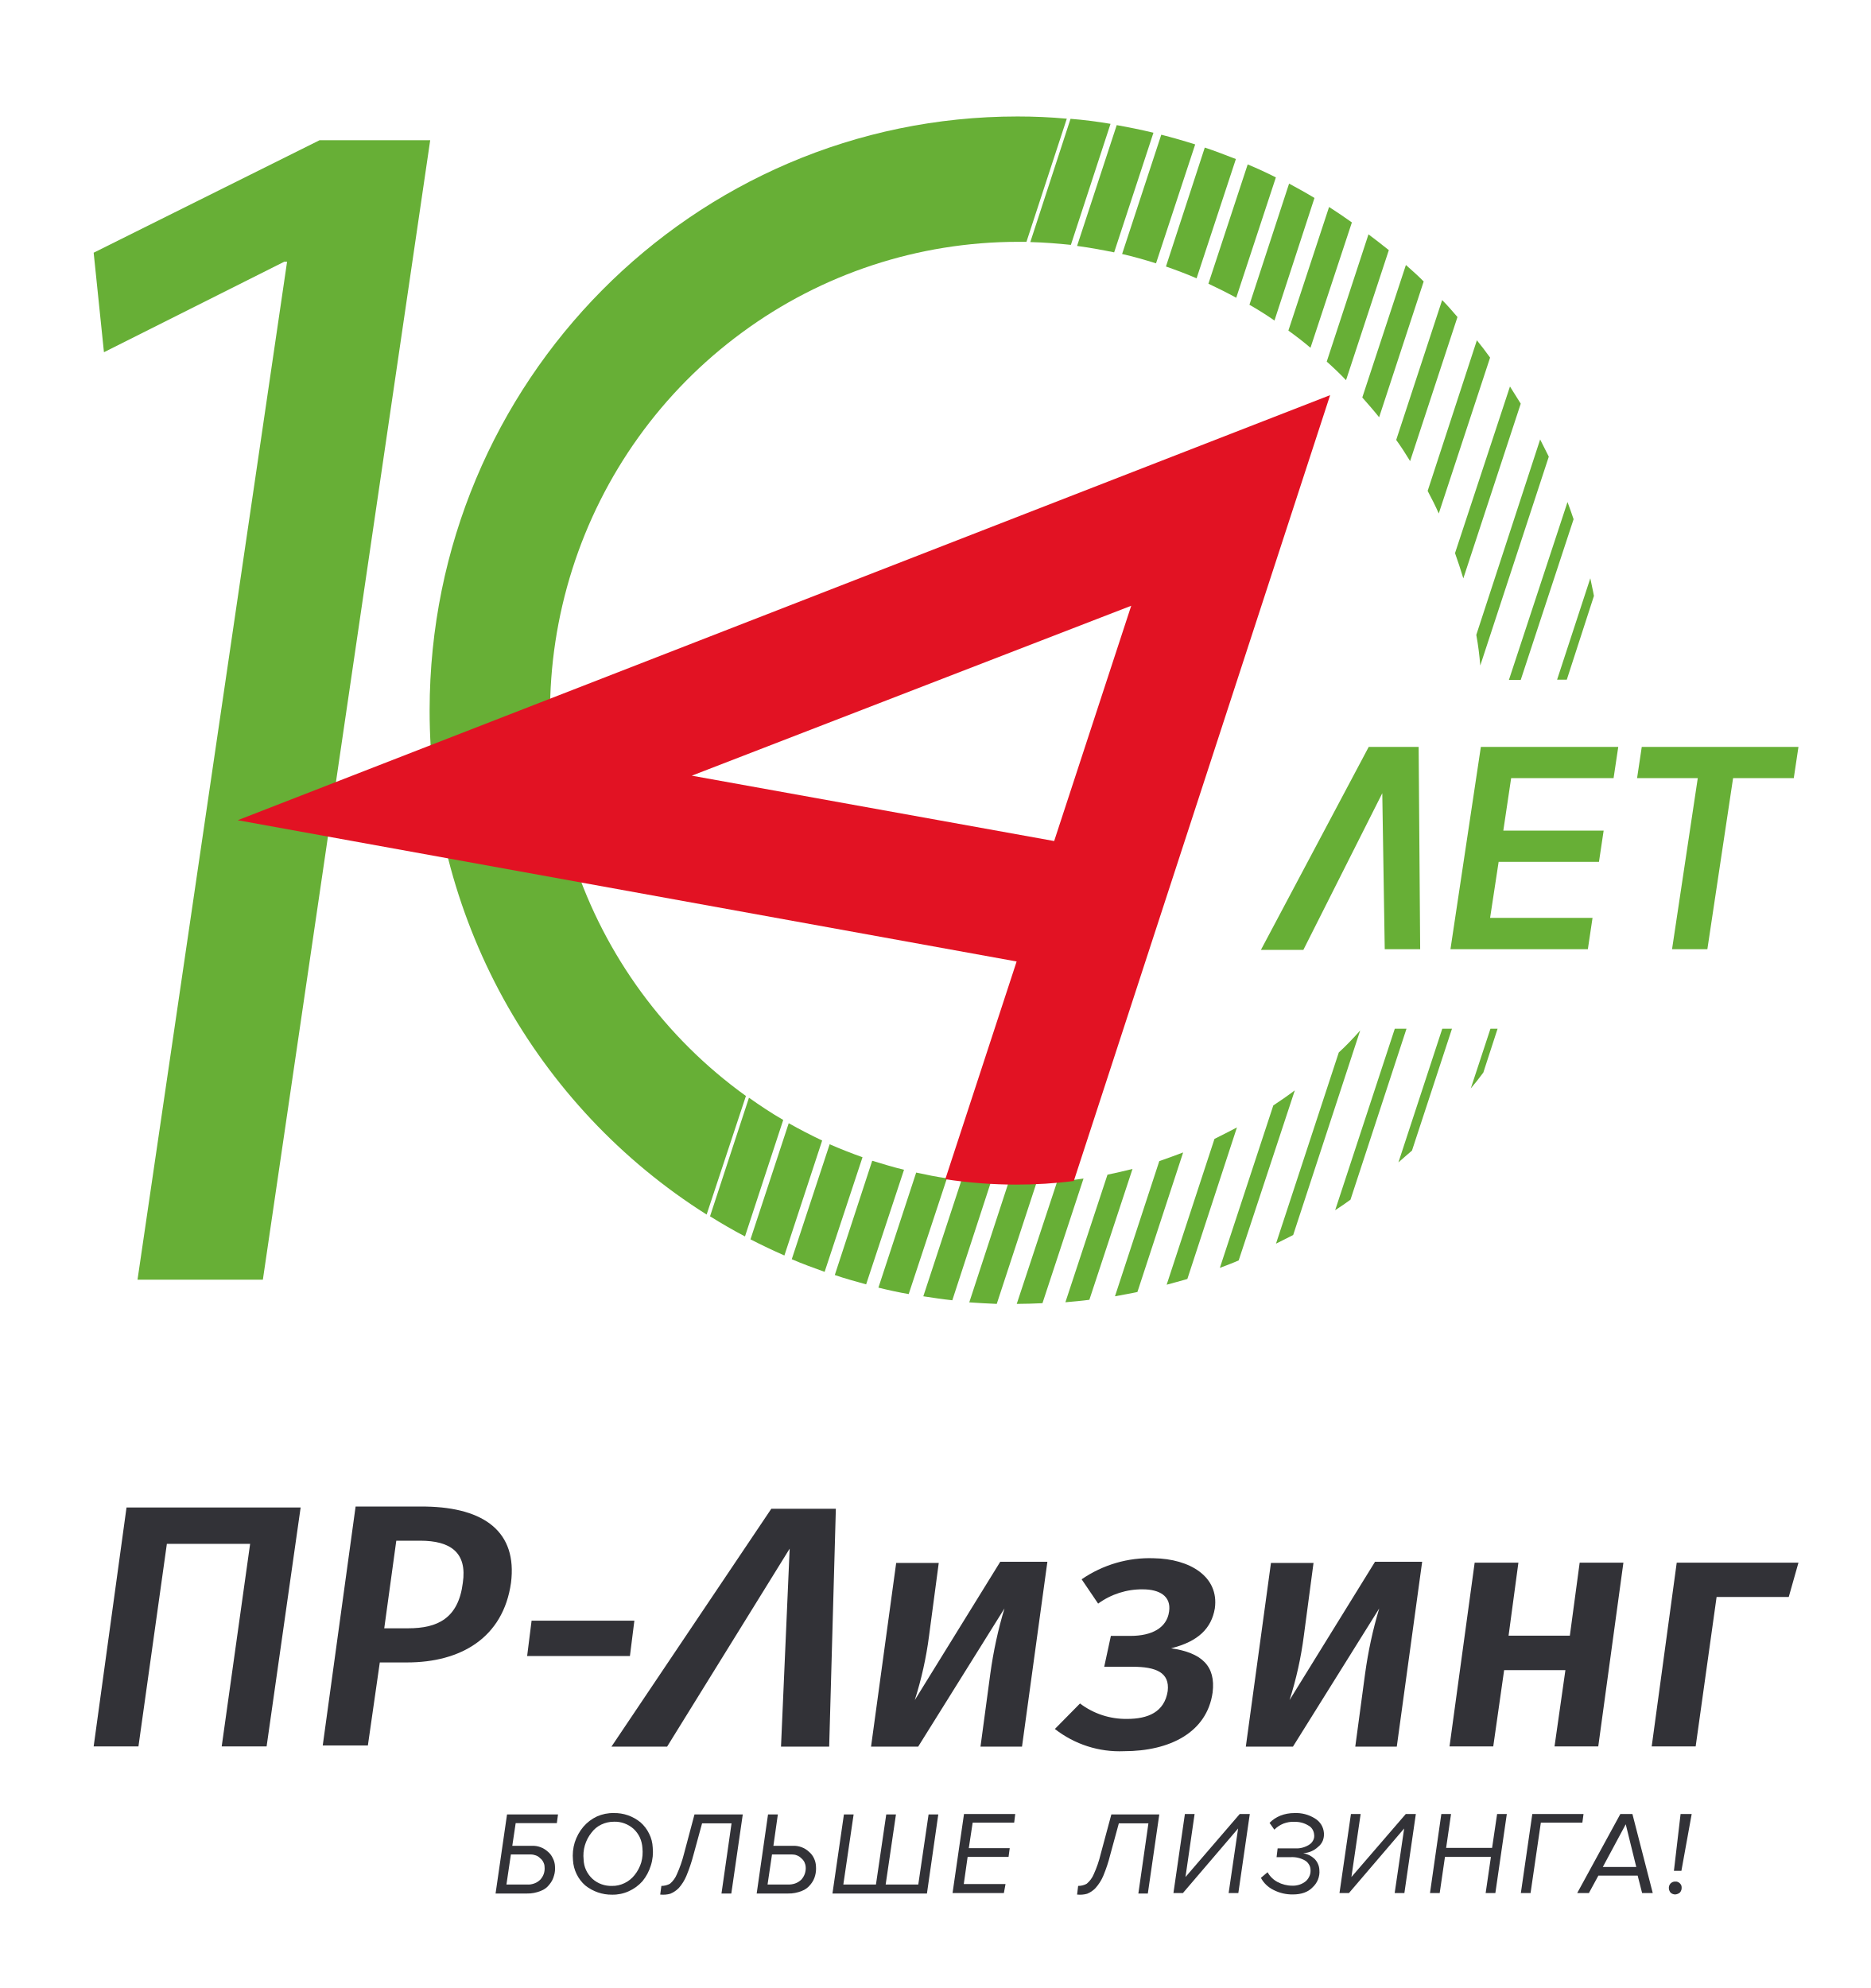
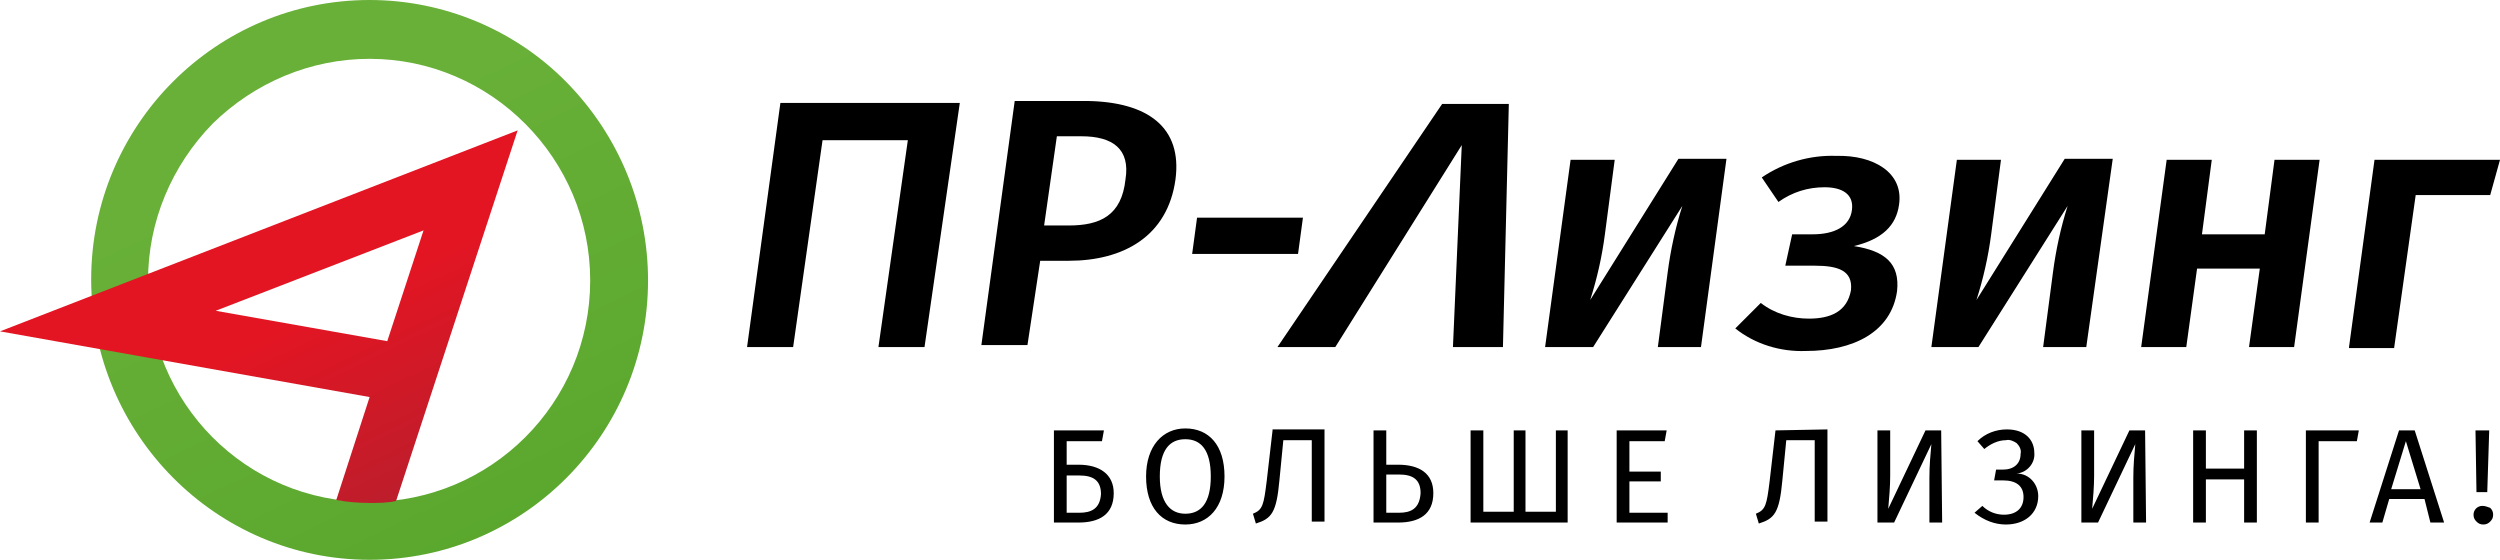
- <svg xmlns="http://www.w3.org/2000/svg" width="16" height="17" viewBox="0 0 16 17" fill="none">
-   <path d="M2.455 2.238H2.431L0.889 3.012L0.801 2.161L2.733 1.199H3.679L2.248 10.943H1.176L2.455 2.238Z" fill="#67AF36" />
-   <path d="M7.731 10.003C7.639 9.981 7.548 9.953 7.459 9.926L7.139 10.903C7.227 10.934 7.319 10.958 7.407 10.983L7.731 10.003Z" fill="#67AF36" />
-   <path d="M7.031 9.753C6.934 9.707 6.839 9.658 6.745 9.605L6.418 10.598C6.513 10.647 6.61 10.693 6.708 10.736L7.031 9.753Z" fill="#67AF36" />
-   <path d="M12.175 2.407C12.127 2.358 12.075 2.312 12.023 2.266L11.65 3.399C11.699 3.455 11.748 3.51 11.794 3.568L12.175 2.407Z" fill="#67AF36" />
-   <path d="M7.376 9.896C7.281 9.862 7.187 9.825 7.095 9.785L6.771 10.768C6.863 10.808 6.958 10.842 7.052 10.876L7.376 9.896Z" fill="#67AF36" />
-   <path d="M11.366 1.77L11.018 2.827C11.082 2.873 11.146 2.922 11.207 2.974L11.561 1.902C11.497 1.856 11.433 1.813 11.366 1.77Z" fill="#67AF36" />
-   <path d="M8.473 10.111C8.388 10.108 8.305 10.099 8.223 10.09L7.896 11.085C7.979 11.098 8.061 11.11 8.144 11.119L8.473 10.111Z" fill="#67AF36" />
-   <path d="M11.877 2.139C11.819 2.093 11.761 2.047 11.703 2.004L11.346 3.092C11.404 3.144 11.459 3.196 11.511 3.251L11.877 2.139Z" fill="#67AF36" />
-   <path d="M8.863 10.117C8.805 10.12 8.744 10.12 8.683 10.12H8.622L8.289 11.137C8.365 11.143 8.445 11.146 8.524 11.15L8.863 10.117Z" fill="#67AF36" />
-   <path d="M8.098 10.076C8.009 10.064 7.924 10.046 7.835 10.027L7.512 11.011C7.597 11.032 7.683 11.051 7.771 11.066L8.098 10.076Z" fill="#67AF36" />
-   <path d="M9.971 2.279C10.059 2.31 10.148 2.343 10.233 2.38L10.569 1.36C10.48 1.326 10.395 1.292 10.303 1.262L9.971 2.279Z" fill="#67AF36" />
-   <path d="M11.241 1.693C11.171 1.65 11.098 1.61 11.024 1.57L10.685 2.606C10.759 2.649 10.829 2.692 10.899 2.741L11.241 1.693Z" fill="#67AF36" />
-   <path d="M10.334 2.426C10.413 2.463 10.493 2.503 10.572 2.546L10.911 1.517C10.832 1.477 10.752 1.44 10.67 1.406L10.334 2.426Z" fill="#67AF36" />
-   <path d="M9.596 2.172C9.693 2.194 9.791 2.222 9.886 2.252L10.221 1.235C10.127 1.205 10.029 1.177 9.931 1.152L9.596 2.172Z" fill="#67AF36" />
-   <path d="M8.811 2.07C8.927 2.073 9.043 2.082 9.158 2.094L9.497 1.059C9.384 1.04 9.271 1.025 9.155 1.016L8.811 2.07Z" fill="#67AF36" />
-   <path d="M9.211 2.103C9.318 2.118 9.425 2.137 9.528 2.158L9.864 1.135C9.76 1.11 9.657 1.089 9.55 1.07L9.211 2.103Z" fill="#67AF36" />
-   <path d="M6.371 10.573L6.698 9.577C6.597 9.519 6.5 9.454 6.405 9.387L6.072 10.401C6.17 10.462 6.271 10.521 6.371 10.573Z" fill="#67AF36" />
-   <path d="M11.632 8.812C11.574 8.877 11.513 8.942 11.449 9L10.912 10.635L11.059 10.561L11.632 8.812Z" fill="#67AF36" />
-   <path d="M12.028 8.797H11.928L11.418 10.349C11.461 10.321 11.507 10.29 11.549 10.259L12.028 8.797Z" fill="#67AF36" />
-   <path d="M12.417 8.797H12.334L11.959 9.94C11.999 9.906 12.035 9.872 12.075 9.839L12.417 8.797Z" fill="#67AF36" />
-   <path d="M11.073 9.324C11.012 9.37 10.95 9.413 10.889 9.453L10.432 10.842C10.487 10.821 10.539 10.802 10.593 10.778L11.073 9.324Z" fill="#67AF36" />
-   <path d="M12.904 5.814H13.005L13.457 4.44C13.441 4.391 13.423 4.342 13.405 4.293L12.904 5.814Z" fill="#67AF36" />
-   <path d="M12.807 8.797H12.746L12.578 9.307C12.615 9.264 12.651 9.218 12.685 9.172L12.807 8.797Z" fill="#67AF36" />
-   <path d="M10.578 9.641C10.514 9.674 10.45 9.708 10.386 9.739L9.977 10.986C10.035 10.971 10.096 10.953 10.154 10.937L10.578 9.641Z" fill="#67AF36" />
-   <path d="M6.379 9.372C5.689 8.876 5.174 8.173 4.907 7.364C4.64 6.554 4.636 5.68 4.894 4.868C5.152 4.055 5.66 3.347 6.345 2.844C7.029 2.34 7.854 2.069 8.702 2.068H8.778L9.123 1.015C8.983 1.002 8.842 0.996 8.702 0.996C5.927 0.996 3.677 3.267 3.674 6.072C3.673 6.935 3.89 7.783 4.304 8.538C4.719 9.292 5.317 9.928 6.043 10.386L6.379 9.372Z" fill="#67AF36" />
-   <path d="M9.266 10.078C9.19 10.09 9.117 10.097 9.04 10.106L8.695 11.15H8.698C8.772 11.15 8.842 11.147 8.915 11.144L9.266 10.078Z" fill="#67AF36" />
-   <path d="M12.625 5.429C12.641 5.516 12.652 5.603 12.659 5.691L13.245 3.905L13.171 3.758L12.625 5.429Z" fill="#67AF36" />
-   <path d="M12.443 4.73C12.468 4.801 12.492 4.872 12.514 4.946L13.005 3.452L12.913 3.305L12.443 4.73Z" fill="#67AF36" />
-   <path d="M13.631 5.096C13.622 5.044 13.609 4.994 13.6 4.945L13.316 5.812H13.399L13.631 5.096Z" fill="#67AF36" />
-   <path d="M9.316 11.115L9.685 9.996C9.615 10.014 9.542 10.03 9.471 10.045L9.111 11.136C9.178 11.13 9.249 11.124 9.316 11.115Z" fill="#67AF36" />
-   <path d="M10.118 9.855C10.051 9.88 9.984 9.905 9.914 9.929L9.535 11.085C9.599 11.072 9.663 11.063 9.727 11.048L10.118 9.855Z" fill="#67AF36" />
-   <path d="M11.94 3.762C11.982 3.82 12.022 3.882 12.059 3.943L12.464 2.711C12.422 2.662 12.379 2.612 12.333 2.566L11.94 3.762Z" fill="#67AF36" />
-   <path d="M12.209 4.198C12.243 4.262 12.276 4.327 12.304 4.391L12.743 3.058C12.707 3.008 12.67 2.959 12.63 2.91L12.209 4.198Z" fill="#67AF36" />
-   <path d="M11.705 6.387L10.783 8.123H11.146L11.821 6.783L11.842 8.117H12.145L12.132 6.387H11.705Z" fill="#67AF36" />
-   <path d="M13.799 6.654L13.839 6.387H12.664L12.404 8.117H13.579L13.619 7.849H12.743L12.816 7.37H13.674L13.714 7.103H12.856L12.923 6.654H13.799Z" fill="#67AF36" />
-   <path d="M14.04 6.387L14 6.654H14.519L14.299 8.117H14.601L14.821 6.654H15.34L15.38 6.387H14.04Z" fill="#67AF36" />
-   <path d="M8.691 10.13C8.488 10.13 8.285 10.114 8.084 10.084L8.694 8.222L2.033 7.014L11.375 3.379L9.183 10.099C9.02 10.12 8.856 10.13 8.691 10.13ZM9.674 5.18L5.916 6.633L9.015 7.192L9.674 5.18Z" fill="#E21223" />
-   <path d="M2.28 14.934H1.896L2.139 13.202H1.427L1.184 14.934H0.801L1.082 12.891H2.571L2.28 14.934Z" fill="#323237" />
-   <path d="M4.37 13.535C4.303 14.007 3.939 14.216 3.481 14.216H3.248L3.146 14.926H2.76L3.041 12.883H3.641C4.144 12.892 4.425 13.101 4.37 13.535ZM3.958 13.535C3.996 13.278 3.855 13.175 3.593 13.175H3.389L3.286 13.924H3.491C3.741 13.924 3.92 13.84 3.958 13.535Z" fill="#323237" />
-   <path d="M4.546 13.859H5.425L5.387 14.161H4.508L4.546 13.859Z" fill="#323237" />
-   <path d="M7.091 14.936H6.679L6.753 13.243L5.705 14.936H5.229L6.596 12.902H7.148L7.091 14.936Z" fill="#323237" />
-   <path d="M8.74 14.936H8.385L8.469 14.312C8.495 14.123 8.535 13.936 8.59 13.754L7.852 14.936H7.449L7.664 13.365H8.028L7.945 13.989C7.921 14.175 7.88 14.359 7.823 14.538L8.554 13.355H8.957L8.74 14.936Z" fill="#323237" />
-   <path d="M10.389 13.754C10.36 13.924 10.248 14.037 10.015 14.095C10.277 14.133 10.398 14.246 10.37 14.473C10.322 14.814 10.005 14.975 9.612 14.975C9.399 14.984 9.19 14.917 9.021 14.785L9.236 14.567C9.352 14.655 9.493 14.701 9.638 14.699C9.817 14.699 9.958 14.641 9.986 14.461C10.005 14.301 9.884 14.253 9.686 14.253H9.443L9.5 13.989H9.669C9.848 13.989 9.979 13.922 9.998 13.78C10.017 13.649 9.915 13.591 9.774 13.591C9.637 13.589 9.502 13.632 9.391 13.713L9.25 13.505C9.432 13.38 9.648 13.317 9.867 13.325C10.174 13.33 10.427 13.481 10.389 13.754Z" fill="#323237" />
-   <path d="M11.945 14.936H11.59L11.674 14.312C11.7 14.123 11.74 13.936 11.795 13.754L11.057 14.936H10.654L10.869 13.365H11.233L11.15 13.989C11.126 14.175 11.085 14.359 11.028 14.538L11.759 13.355H12.162L11.945 14.936Z" fill="#323237" />
-   <path d="M13.387 14.282H12.863L12.77 14.934H12.396L12.611 13.363H12.985L12.901 13.987H13.425L13.509 13.363H13.883L13.668 14.934H13.294L13.387 14.282Z" fill="#323237" />
-   <path d="M14.125 14.934L14.339 13.363H15.38L15.297 13.656H14.68L14.501 14.934H14.125Z" fill="#323237" />
-   <path d="M4.336 15.516H4.772L4.762 15.59H4.41L4.381 15.784H4.548C4.599 15.782 4.648 15.8 4.686 15.835C4.704 15.85 4.718 15.869 4.728 15.891C4.739 15.912 4.745 15.935 4.746 15.959C4.748 15.986 4.746 16.013 4.738 16.038C4.731 16.066 4.718 16.091 4.7 16.113C4.681 16.139 4.654 16.159 4.624 16.17C4.587 16.185 4.547 16.193 4.507 16.192H4.238L4.336 15.516ZM4.538 15.858H4.369L4.331 16.115H4.507C4.528 16.117 4.55 16.113 4.569 16.106C4.589 16.099 4.607 16.087 4.622 16.072C4.635 16.057 4.645 16.04 4.651 16.022C4.657 16.003 4.659 15.983 4.657 15.964C4.657 15.95 4.653 15.936 4.646 15.923C4.64 15.91 4.631 15.899 4.619 15.89C4.609 15.879 4.596 15.871 4.582 15.866C4.568 15.861 4.553 15.858 4.538 15.858Z" fill="#323237" />
-   <path d="M5.234 16.202C5.151 16.203 5.07 16.175 5.005 16.123C4.974 16.096 4.949 16.063 4.931 16.026C4.913 15.989 4.902 15.948 4.9 15.907C4.895 15.856 4.9 15.804 4.915 15.755C4.931 15.706 4.955 15.661 4.989 15.621C5.021 15.584 5.06 15.554 5.105 15.533C5.15 15.513 5.199 15.503 5.248 15.504C5.331 15.502 5.412 15.53 5.477 15.583C5.508 15.61 5.533 15.643 5.551 15.68C5.57 15.717 5.58 15.758 5.582 15.799C5.587 15.85 5.582 15.902 5.566 15.952C5.551 16.001 5.527 16.047 5.494 16.087C5.461 16.124 5.421 16.153 5.376 16.173C5.332 16.193 5.283 16.203 5.234 16.202ZM5.234 16.127C5.271 16.128 5.308 16.119 5.341 16.103C5.375 16.087 5.404 16.063 5.427 16.034C5.453 16.002 5.472 15.965 5.484 15.926C5.495 15.886 5.498 15.845 5.494 15.804C5.492 15.772 5.485 15.742 5.472 15.713C5.459 15.685 5.44 15.659 5.417 15.638C5.371 15.598 5.312 15.576 5.251 15.578C5.213 15.578 5.177 15.586 5.143 15.602C5.109 15.618 5.08 15.642 5.058 15.672C5.006 15.737 4.982 15.819 4.991 15.902C4.992 15.933 4.999 15.964 5.012 15.992C5.026 16.021 5.044 16.046 5.067 16.067C5.113 16.108 5.173 16.129 5.234 16.127Z" fill="#323237" />
-   <path d="M5.646 16.201L5.656 16.127C5.682 16.127 5.707 16.121 5.73 16.108C5.756 16.086 5.776 16.058 5.789 16.026C5.814 15.971 5.834 15.913 5.849 15.854L5.939 15.516H6.352L6.254 16.192H6.17L6.256 15.592H6.004L5.93 15.863C5.914 15.924 5.894 15.983 5.87 16.041C5.854 16.079 5.832 16.115 5.804 16.146C5.783 16.167 5.759 16.183 5.732 16.194C5.704 16.202 5.675 16.204 5.646 16.201Z" fill="#323237" />
-   <path d="M6.568 15.516H6.652L6.614 15.784H6.78C6.831 15.782 6.881 15.8 6.918 15.835C6.936 15.85 6.951 15.869 6.961 15.891C6.971 15.912 6.977 15.935 6.978 15.959C6.98 15.986 6.978 16.013 6.971 16.038C6.964 16.066 6.951 16.091 6.933 16.113C6.913 16.139 6.887 16.159 6.857 16.17C6.82 16.185 6.78 16.193 6.74 16.192H6.471L6.568 15.516ZM6.771 15.858H6.602L6.564 16.115H6.737C6.759 16.116 6.78 16.113 6.8 16.106C6.82 16.099 6.839 16.087 6.854 16.072C6.867 16.057 6.877 16.04 6.883 16.022C6.889 16.003 6.892 15.983 6.89 15.964C6.889 15.95 6.885 15.936 6.879 15.923C6.872 15.91 6.863 15.899 6.852 15.89C6.841 15.879 6.829 15.871 6.815 15.866C6.801 15.86 6.786 15.858 6.771 15.858Z" fill="#323237" />
-   <path d="M7.941 15.516H8.024L7.927 16.192H7.119L7.217 15.516H7.3L7.212 16.115H7.491L7.579 15.516H7.662L7.574 16.115H7.853L7.941 15.516Z" fill="#323237" />
-   <path d="M8.585 16.188H8.146L8.244 15.512H8.682L8.673 15.586H8.318L8.285 15.804H8.635L8.625 15.879H8.275L8.242 16.111H8.599L8.585 16.188Z" fill="#323237" />
-   <path d="M9.211 16.201L9.22 16.127C9.246 16.127 9.272 16.121 9.294 16.108C9.32 16.086 9.341 16.058 9.354 16.026C9.379 15.971 9.399 15.913 9.413 15.854L9.504 15.516H9.914L9.816 16.192H9.735L9.821 15.592H9.568L9.494 15.863C9.479 15.924 9.459 15.983 9.435 16.041C9.419 16.079 9.396 16.115 9.368 16.146C9.348 16.167 9.324 16.183 9.297 16.194C9.269 16.202 9.24 16.204 9.211 16.201Z" fill="#323237" />
-   <path d="M10.116 16.188H10.035L10.133 15.512H10.216L10.138 16.051L10.602 15.512H10.688L10.59 16.188H10.507L10.588 15.636L10.116 16.188Z" fill="#323237" />
-   <path d="M11.057 16.2C10.999 16.201 10.942 16.188 10.89 16.161C10.845 16.139 10.807 16.103 10.783 16.058L10.84 16.01C10.86 16.046 10.89 16.075 10.926 16.094C10.964 16.114 11.007 16.125 11.05 16.125C11.093 16.127 11.136 16.113 11.169 16.085C11.183 16.072 11.193 16.056 11.2 16.039C11.207 16.021 11.209 16.003 11.207 15.984C11.206 15.969 11.201 15.954 11.192 15.941C11.184 15.928 11.173 15.917 11.159 15.909C11.123 15.889 11.082 15.879 11.04 15.881H10.917L10.926 15.806H11.079C11.12 15.808 11.16 15.797 11.195 15.775C11.21 15.766 11.222 15.753 11.23 15.737C11.238 15.722 11.241 15.704 11.238 15.687C11.237 15.671 11.231 15.655 11.223 15.642C11.214 15.628 11.202 15.617 11.188 15.61C11.152 15.588 11.111 15.578 11.069 15.579C11.037 15.577 11.006 15.583 10.976 15.594C10.947 15.606 10.92 15.623 10.898 15.646L10.857 15.588C10.883 15.561 10.915 15.54 10.95 15.526C10.988 15.511 11.028 15.504 11.069 15.504C11.131 15.501 11.192 15.517 11.245 15.55C11.267 15.563 11.285 15.581 11.299 15.603C11.312 15.624 11.32 15.649 11.322 15.675C11.324 15.697 11.32 15.72 11.312 15.741C11.303 15.762 11.289 15.78 11.271 15.794C11.237 15.826 11.192 15.845 11.145 15.847C11.181 15.854 11.214 15.87 11.241 15.895C11.266 15.92 11.282 15.955 11.283 15.991C11.286 16.019 11.281 16.047 11.271 16.073C11.261 16.098 11.245 16.121 11.224 16.14C11.186 16.18 11.129 16.2 11.057 16.2Z" fill="#323237" />
-   <path d="M11.536 16.188H11.455L11.553 15.512H11.636L11.557 16.051L12.022 15.512H12.108L12.01 16.188H11.927L12.008 15.636L11.536 16.188Z" fill="#323237" />
-   <path d="M12.788 16.188H12.705L12.75 15.879H12.357L12.312 16.188H12.229L12.326 15.512H12.409L12.367 15.802H12.76L12.803 15.512H12.886L12.788 16.188Z" fill="#323237" />
-   <path d="M13.089 16.188H13.006L13.104 15.512H13.542L13.532 15.586H13.177L13.089 16.188Z" fill="#323237" />
-   <path d="M14.134 16.188H14.043L14.005 16.039H13.669L13.588 16.188H13.488L13.857 15.512H13.96L14.134 16.188ZM13.993 15.965L13.903 15.6L13.707 15.965H13.993Z" fill="#323237" />
-   <path d="M14.326 16.2C14.312 16.2 14.299 16.195 14.288 16.186C14.283 16.181 14.279 16.175 14.277 16.169C14.274 16.163 14.272 16.156 14.272 16.15C14.271 16.142 14.272 16.134 14.274 16.127C14.277 16.119 14.281 16.112 14.286 16.106C14.292 16.101 14.298 16.096 14.306 16.093C14.313 16.091 14.321 16.089 14.329 16.09C14.335 16.089 14.342 16.091 14.348 16.093C14.354 16.096 14.36 16.099 14.365 16.104C14.37 16.109 14.374 16.114 14.377 16.12C14.38 16.127 14.381 16.133 14.381 16.14C14.382 16.156 14.377 16.171 14.367 16.183C14.356 16.193 14.341 16.199 14.326 16.2ZM14.379 15.998H14.315L14.372 15.512H14.467L14.379 15.998Z" fill="#323237" />
+ <svg xmlns="http://www.w3.org/2000/svg" version="1.1" id="Layer_1" x="0px" y="0px" viewBox="0 0 255 57.1" style="enable-background:new 0 0 255 57.1;" xml:space="preserve">
+   <style type="text/css">
+ 	.st0{fill:url(#XMLID_4_);}
+ 	.st1{fill:url(#Subtraction_1_1_);}
+ </style>
+   <g>
+     <g>
+       <g>
+         <path id="XMLID_52_" d="M94.3,35.4h-4.7l3-21.1h-8.7l-3,21.1h-4.7l3.4-24.9h18.3L94.3,35.4z" />
+         <path id="XMLID_35_" d="M119.9,18.3c-0.8,5.8-5.3,8.3-10.9,8.3h-2.9l-1.3,8.6h-4.7l3.4-24.9h7.4C117.1,10.4,120.6,13,119.9,18.3z      M114.8,18.3c0.5-3.1-1.3-4.4-4.5-4.4h-2.5l-1.3,9.1h2.5C112.2,23,114.4,22,114.8,18.3z" />
+         <path id="XMLID_28_" d="M122.1,22.2h10.8l-0.5,3.7h-10.8L122.1,22.2z" />
+         <path id="XMLID_19_" d="M153.3,35.4h-5.1l0.9-20.6l-12.9,20.6h-5.9l16.8-24.8h6.8L153.3,35.4z" />
+         <path id="XMLID_13_" d="M173.5,35.4h-4.4l1-7.6c0.3-2.3,0.8-4.6,1.5-6.8l-9.1,14.4h-4.9l2.6-19.1h4.5l-1,7.6     c-0.3,2.3-0.8,4.5-1.5,6.7l9-14.4h4.9L173.5,35.4z" />
+         <path id="XMLID_12_" d="M193.7,20.9c-0.3,2.1-1.7,3.5-4.6,4.2c3.2,0.5,4.7,1.8,4.4,4.6c-0.6,4.2-4.5,6.1-9.3,6.1     c-2.6,0.1-5.2-0.7-7.2-2.3l2.6-2.6c1.4,1.1,3.2,1.6,4.9,1.6c2.2,0,3.9-0.7,4.3-2.9c0.2-2-1.3-2.5-3.7-2.5h-3l0.7-3.2h2.1     c2.2,0,3.8-0.8,4-2.5c0.2-1.6-1-2.3-2.8-2.3c-1.7,0-3.3,0.5-4.7,1.5l-1.7-2.5c2.2-1.5,4.9-2.3,7.6-2.2     C191.1,15.8,194.2,17.6,193.7,20.9z" />
+         <path id="XMLID_11_" d="M212.8,35.4h-4.4l1-7.6c0.3-2.3,0.8-4.6,1.5-6.8l-9.1,14.4H197l2.6-19.1h4.5l-1,7.6     c-0.3,2.3-0.8,4.5-1.5,6.7l9-14.4h4.9L212.8,35.4z" />
+         <path id="XMLID_3_" d="M230.5,27.4h-6.4l-1.1,8h-4.6l2.6-19.1h4.6l-1,7.6h6.4l1-7.6h4.6l-2.6,19.1h-4.6L230.5,27.4z" />
+         <path id="XMLID_1_" d="M239.6,35.4l2.6-19.1H255l-1,3.6h-7.6l-2.2,15.6H239.6z" />
+       </g>
+       <path id="Path_167_6_" d="M110,47.4h-1.2V45h3.6l0.2-1.1h-5.1v9.4h2.5c2.1,0,3.6-0.8,3.6-3C113.6,48.4,112.2,47.4,110,47.4z     M110.1,52.3h-1.3v-3.8h1.3c1.4,0,2.2,0.5,2.2,1.9C112.2,51.9,111.3,52.3,110.1,52.3z M120.9,43.7c-2.3,0-4,1.8-4,4.9    c0,3.2,1.6,4.9,4,4.9c2.3,0,4-1.7,4-4.9C124.9,45.4,123.3,43.7,120.9,43.7z M120.9,44.8c1.6,0,2.6,1.1,2.6,3.8    c0,2.7-1,3.8-2.6,3.8c-1.5,0-2.6-1.1-2.6-3.8C118.3,45.9,119.3,44.8,120.9,44.8z M129.8,43.9l-0.6,5.2c-0.3,2.4-0.4,2.9-1.4,3.3    l0.3,1c1.6-0.5,2.1-1.1,2.4-4.4l0.4-4.1h2.9v8.3h1.3v-9.4H129.8z M142.6,47.4h-1.2v-3.5h-1.3v9.4h2.5c2.1,0,3.6-0.8,3.6-3    C146.2,48.3,144.8,47.4,142.6,47.4z M142.7,52.3h-1.3v-3.9h1.3c1.4,0,2.2,0.5,2.2,1.9C144.8,51.9,143.9,52.3,142.7,52.3z     M160,43.9h-1.3v8.3h-3.1v-8.3h-1.2v8.3h-3.1v-8.3h-1.3v9.4h9.9V43.9z M170,43.9h-5.1v9.4h5.2v-1h-3.9v-3.2h3.2v-1h-3.2v-3.1h3.6    L170,43.9z M181.1,43.9l-0.6,5.2c-0.3,2.4-0.4,2.9-1.4,3.3l0.3,1c1.6-0.5,2.1-1.1,2.4-4.4l0.4-4.1h2.9v8.3h1.3v-9.4L181.1,43.9z     M198,43.9h-1.6l-3.8,8c0.1-1.1,0.2-2.3,0.2-3.4v-4.6h-1.3v9.4h1.7l3.8-8c-0.1,1.1-0.2,2.2-0.2,3.4v4.6h1.3L198,43.9z M204.6,53.5    c1.9,0,3.3-1.1,3.3-2.9c0-1.2-0.9-2.3-2.2-2.3c1.1-0.1,1.9-1.1,1.8-2.1c0-1.3-0.9-2.4-2.8-2.4c-1.1,0-2.2,0.4-3,1.2l0.7,0.8    c0.6-0.5,1.4-0.9,2.2-0.9c0.4-0.1,0.8,0.1,1.1,0.3c0.3,0.3,0.5,0.7,0.4,1.1c0,1-0.7,1.6-1.8,1.6h-0.7l-0.2,1.1h0.9    c1.4,0,2.1,0.6,2.1,1.7c0,1.1-0.7,1.8-2,1.8c-0.8,0-1.6-0.3-2.2-0.9l-0.8,0.7C202.4,53.1,203.5,53.5,204.6,53.5z M218.8,43.9h-1.6    l-3.8,8c0.1-1.1,0.2-2.3,0.2-3.4v-4.6h-1.3v9.4h1.7l3.8-8c-0.1,1.1-0.2,2.2-0.2,3.4v4.6h1.3L218.8,43.9z M228.9,53.3h1.3v-9.4    h-1.3v3.9H225v-3.9h-1.3v9.4h1.3v-4.4h3.9V53.3z M240.6,43.9h-5.4v9.4h1.3V45h3.9L240.6,43.9z M247.9,53.3h1.4l-3-9.4h-1.6l-3,9.4    h1.3l0.7-2.4h3.6L247.9,53.3z M243.9,49.9l1.5-4.9l1.5,4.9H243.9z M253.9,43.9h-1.4l0.1,6.3h1.1L253.9,43.9z M253.2,51.6    c-0.5,0-0.9,0.4-0.9,0.9v0c0,0.3,0.1,0.5,0.3,0.7c0.2,0.2,0.4,0.3,0.7,0.3c0.3,0,0.5-0.1,0.7-0.3c0.2-0.2,0.3-0.4,0.3-0.7    c0-0.3-0.1-0.5-0.3-0.7C253.7,51.7,253.5,51.6,253.2,51.6L253.2,51.6z" />
+     </g>
+     <g>
+       <linearGradient id="XMLID_4_" gradientUnits="userSpaceOnUse" x1="31.072" y1="14.674" x2="61.792" y2="78.971">
+         <stop offset="0" style="stop-color:#68B037" />
+         <stop offset="1" style="stop-color:#53A229" />
+       </linearGradient>
+       <path id="XMLID_36_" class="st0" d="M37.7,6c12.4,0,22.5,10.2,22.5,22.6c0,12.5-10.1,22.6-22.6,22.6S15.1,41.1,15.1,28.6    c0-6,2.4-11.7,6.6-16C26,8.4,31.7,6,37.7,6 M37.7,0C22,0,9.3,12.8,9.3,28.5S22,57.1,37.7,57.1c15.7,0,28.4-12.8,28.4-28.5    c0-7.6-3-14.8-8.3-20.2C52.5,3,45.2,0,37.7,0z" />
+       <linearGradient id="Subtraction_1_1_" gradientUnits="userSpaceOnUse" x1="44.251" y1="60.25" x2="30.695" y2="32.424">
+         <stop offset="0" style="stop-color:#AB212F" />
+         <stop offset="1" style="stop-color:#E31523" />
+       </linearGradient>
+       <path id="Subtraction_1_4_" class="st1" d="M37.7,51.3c-1.2,0-2.3-0.1-3.4-0.3l3.4-10.5L0,33.8l52.8-20.5L40.4,51.1    C39.5,51.3,38.6,51.3,37.7,51.3z M43.2,23.5L22,31.7l17.5,3.1L43.2,23.5z" />
+     </g>
+   </g>
</svg>
